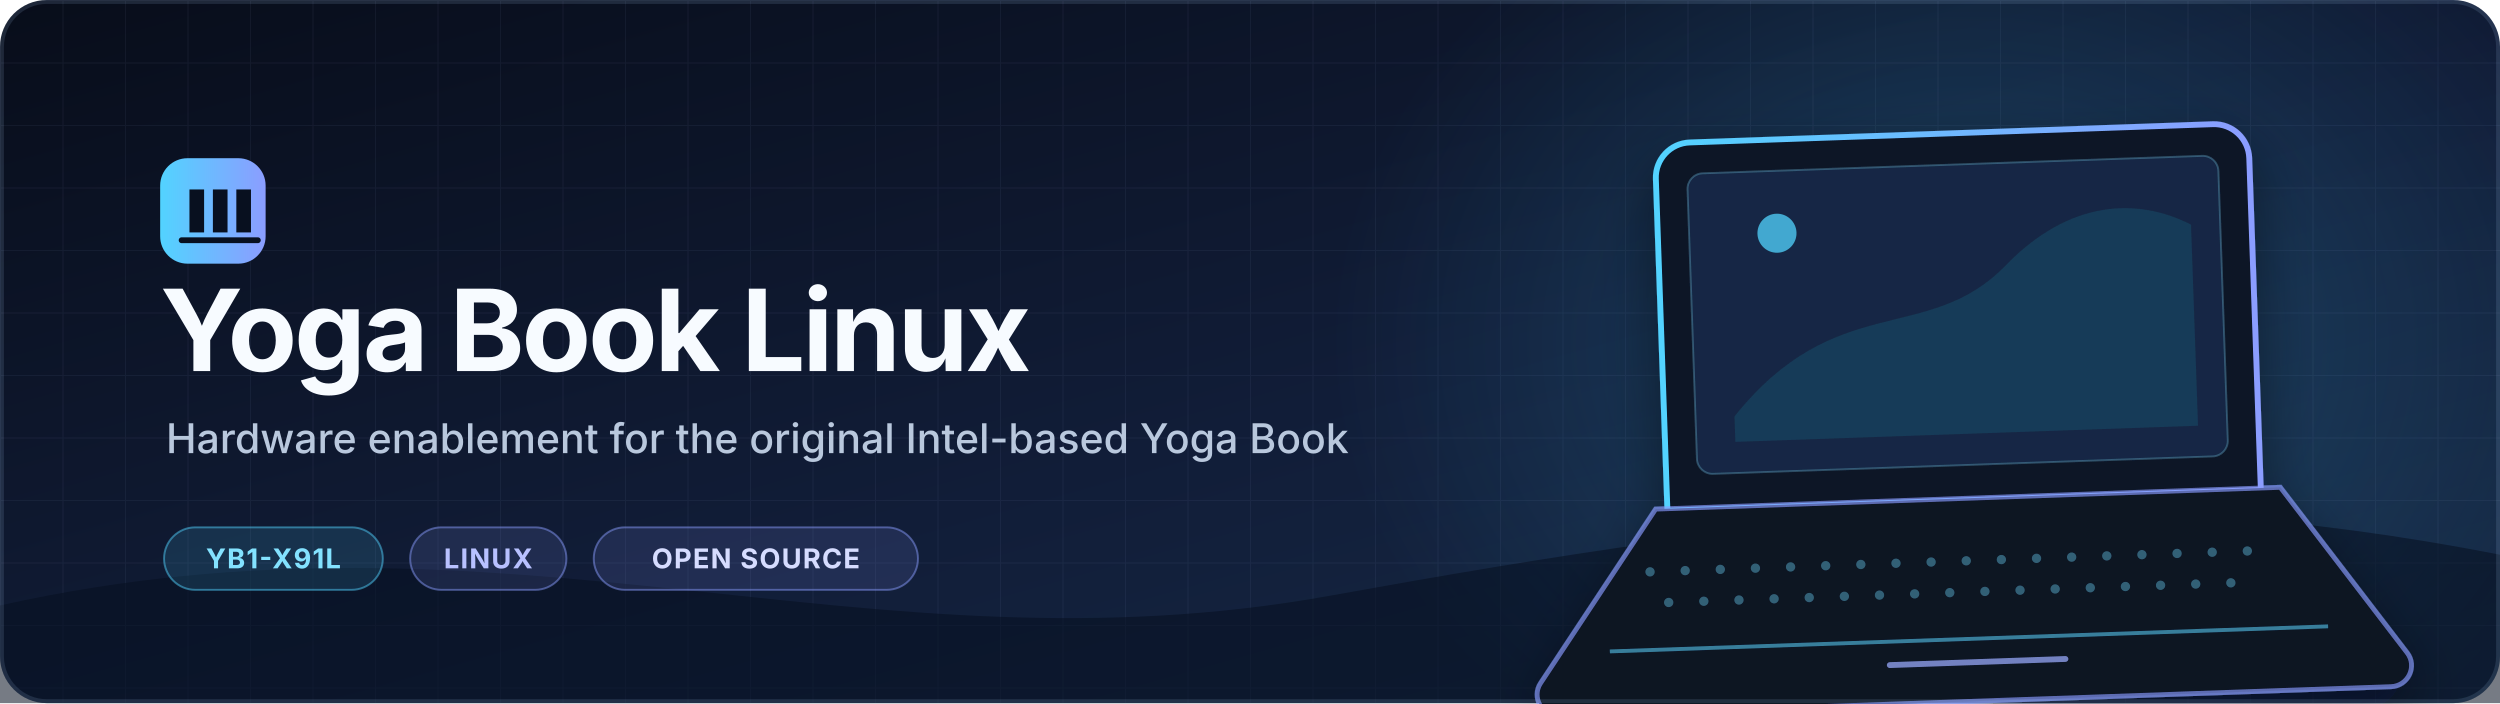
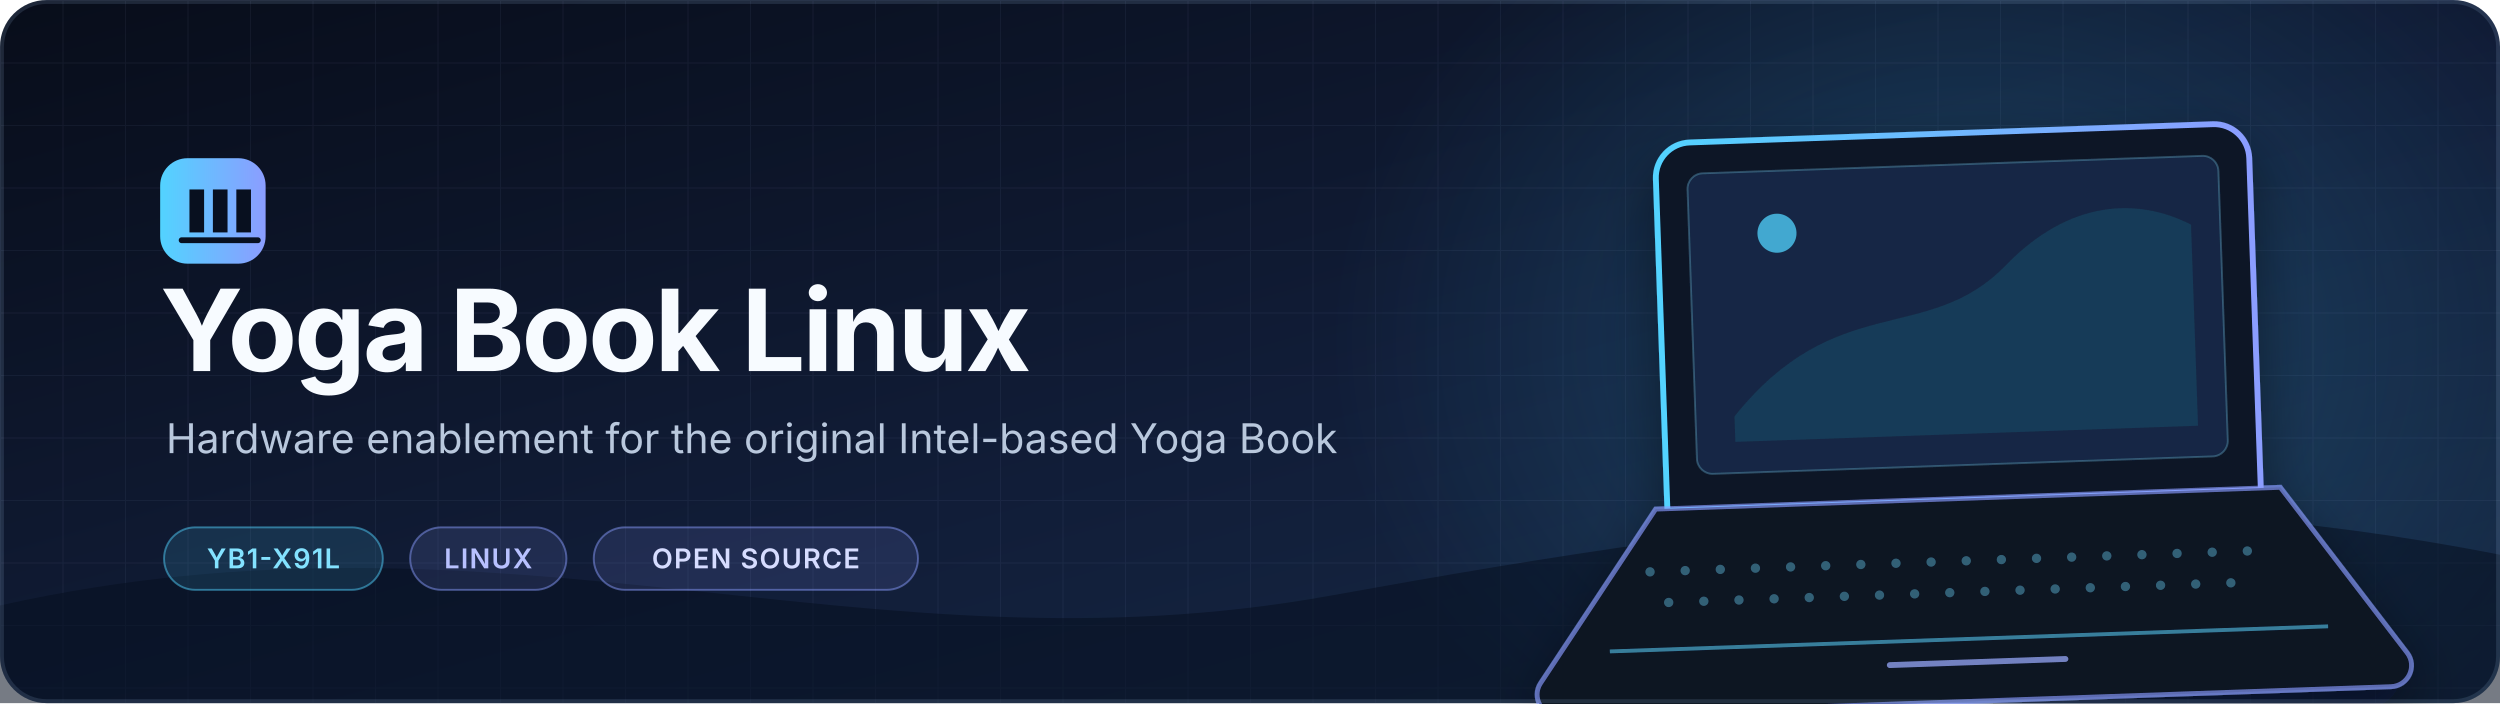
<svg xmlns="http://www.w3.org/2000/svg" width="1280" height="360" viewBox="0 0 1280 360" role="img" aria-labelledby="title description">
  <defs>
    <linearGradient id="background" x1="0" y1="0" x2="1" y2="1">
      <stop offset="0" stop-color="#080d1a" />
      <stop offset="0.55" stop-color="#111d38" />
      <stop offset="1" stop-color="#172c48" />
    </linearGradient>
    <linearGradient id="accent" x1="0" y1="0" x2="1" y2="0">
      <stop offset="0" stop-color="#52d3ff" />
      <stop offset="1" stop-color="#8b9dff" />
    </linearGradient>
    <radialGradient id="glow" cx="50%" cy="50%" r="50%">
      <stop offset="0" stop-color="#42c8ff" stop-opacity="0.22" />
      <stop offset="1" stop-color="#42c8ff" stop-opacity="0" />
    </radialGradient>
    <pattern id="grid" width="32" height="32" patternUnits="userSpaceOnUse">
      <path d="M32 0H0V32" fill="none" stroke="#b8d7ff" stroke-opacity="0.055" />
    </pattern>
    <filter id="shadow" x="-20%" y="-30%" width="140%" height="170%">
      <feDropShadow dx="0" dy="12" stdDeviation="14" flood-color="#000814" flood-opacity="0.45" />
    </filter>
  </defs>
  <rect width="1280" height="360" rx="24" fill="url(#background)" />
  <rect width="1280" height="360" rx="24" fill="url(#grid)" />
  <ellipse cx="1010" cy="175" rx="330" ry="265" fill="url(#glow)" />
  <path d="M0 310C260 252 443 348 681 305s394-61 599-21v76H0z" fill="#07101f" fill-opacity="0.55" />
  <g transform="translate(82 81)">
    <rect width="54" height="54" rx="14" fill="url(#accent)" />
    <path d="M15 16h7.5v22H15zm12 0h7.5v22H27zm12 0h7.5v22H39z" fill="#08101f" />
    <path d="M11 42h39" stroke="#08101f" stroke-width="3" stroke-linecap="round" />
  </g>
  <g fill="#f7fbff" font-family="Inter, ui-sans-serif, system-ui, -apple-system, BlinkMacSystemFont, Segoe UI, sans-serif">
-     <text x="82" y="190" font-size="58" font-weight="720" letter-spacing="-1.5">Yoga Book Linux</text>
-     <text x="85" y="232" fill="#b9c8dd" font-size="21" font-weight="450">Hardware enablement for the original Intel-based Yoga Book</text>
+     <text x="82" y="190" font-size="58" font-weight="700" letter-spacing="-1.5">Yoga Book Linux</text>
+     <text x="85" y="232" fill="#b9c8dd" font-size="21" font-weight="400">Hardware enablement for the original Intel-based Yoga Book</text>
  </g>
-   <g transform="translate(84 270)" font-family="Inter, ui-sans-serif, system-ui, sans-serif" font-size="14" font-weight="650" letter-spacing="0.6">
+   <g transform="translate(84 270)" font-family="Inter, ui-sans-serif, system-ui, sans-serif" font-size="14" font-weight="600" letter-spacing="0.6">
    <rect width="112" height="32" rx="16" fill="#52d3ff" fill-opacity="0.13" stroke="#52d3ff" stroke-opacity="0.48" />
    <text x="56" y="21" fill="#83e2ff" text-anchor="middle">YB1-X91L</text>
    <rect x="126" width="80" height="32" rx="16" fill="#8b9dff" fill-opacity="0.13" stroke="#8b9dff" stroke-opacity="0.48" />
    <text x="166" y="21" fill="#b8c1ff" text-anchor="middle">LINUX</text>
    <rect x="220" width="166" height="32" rx="16" fill="#8b9dff" fill-opacity="0.13" stroke="#8b9dff" stroke-opacity="0.48" />
    <text x="303" y="21" fill="#d6dcff" text-anchor="middle">OPEN SOURCE</text>
  </g>
  <g transform="translate(795 69) rotate(-2 185 112)" filter="url(#shadow)">
    <path d="M74 0h268a18 18 0 0 1 18 18v170H56V18A18 18 0 0 1 74 0z" fill="#0b1325" stroke="url(#accent)" stroke-width="3" />
    <rect x="72" y="16" width="272" height="154" rx="8" fill="#152844" stroke="#87ddff" stroke-opacity="0.28" />
    <path d="M92 141c54-63 100-33 141-72 34-33 69-33 96-18v103H92z" fill="#1a5275" fill-opacity="0.44" />
    <circle cx="117" cy="48" r="10" fill="#52d3ff" fill-opacity="0.75" />
    <path d="M50 187h320l62 87c5 7 0 17-9 17H-3c-9 0-14-10-9-17z" fill="#0a1222" stroke="#8b9dff" stroke-opacity="0.65" stroke-width="2.5" />
    <path d="M24 259h368" stroke="#5bd7ff" stroke-opacity="0.55" stroke-width="2" />
    <g fill="#74dfff" fill-opacity="0.38">
      <circle cx="46" cy="219" r="2.4" />
      <circle cx="64" cy="219" r="2.4" />
      <circle cx="82" cy="219" r="2.4" />
      <circle cx="100" cy="219" r="2.4" />
      <circle cx="118" cy="219" r="2.4" />
      <circle cx="136" cy="219" r="2.4" />
      <circle cx="154" cy="219" r="2.4" />
      <circle cx="172" cy="219" r="2.4" />
      <circle cx="190" cy="219" r="2.4" />
      <circle cx="208" cy="219" r="2.4" />
      <circle cx="226" cy="219" r="2.4" />
      <circle cx="244" cy="219" r="2.4" />
      <circle cx="262" cy="219" r="2.4" />
      <circle cx="280" cy="219" r="2.4" />
      <circle cx="298" cy="219" r="2.4" />
      <circle cx="316" cy="219" r="2.4" />
      <circle cx="334" cy="219" r="2.4" />
      <circle cx="352" cy="219" r="2.4" />
      <circle cx="55" cy="235" r="2.4" />
      <circle cx="73" cy="235" r="2.4" />
      <circle cx="91" cy="235" r="2.4" />
      <circle cx="109" cy="235" r="2.4" />
      <circle cx="127" cy="235" r="2.4" />
      <circle cx="145" cy="235" r="2.4" />
      <circle cx="163" cy="235" r="2.4" />
      <circle cx="181" cy="235" r="2.4" />
      <circle cx="199" cy="235" r="2.4" />
      <circle cx="217" cy="235" r="2.4" />
      <circle cx="235" cy="235" r="2.4" />
      <circle cx="253" cy="235" r="2.4" />
      <circle cx="271" cy="235" r="2.4" />
      <circle cx="289" cy="235" r="2.4" />
      <circle cx="307" cy="235" r="2.4" />
      <circle cx="325" cy="235" r="2.4" />
      <circle cx="343" cy="235" r="2.4" />
    </g>
    <path d="M167 271h90" stroke="#9caeff" stroke-opacity="0.72" stroke-width="3" stroke-linecap="round" />
  </g>
  <rect x="1" y="1" width="1278" height="358" rx="23" fill="none" stroke="#b6ddff" stroke-opacity="0.13" stroke-width="2" />
</svg>
